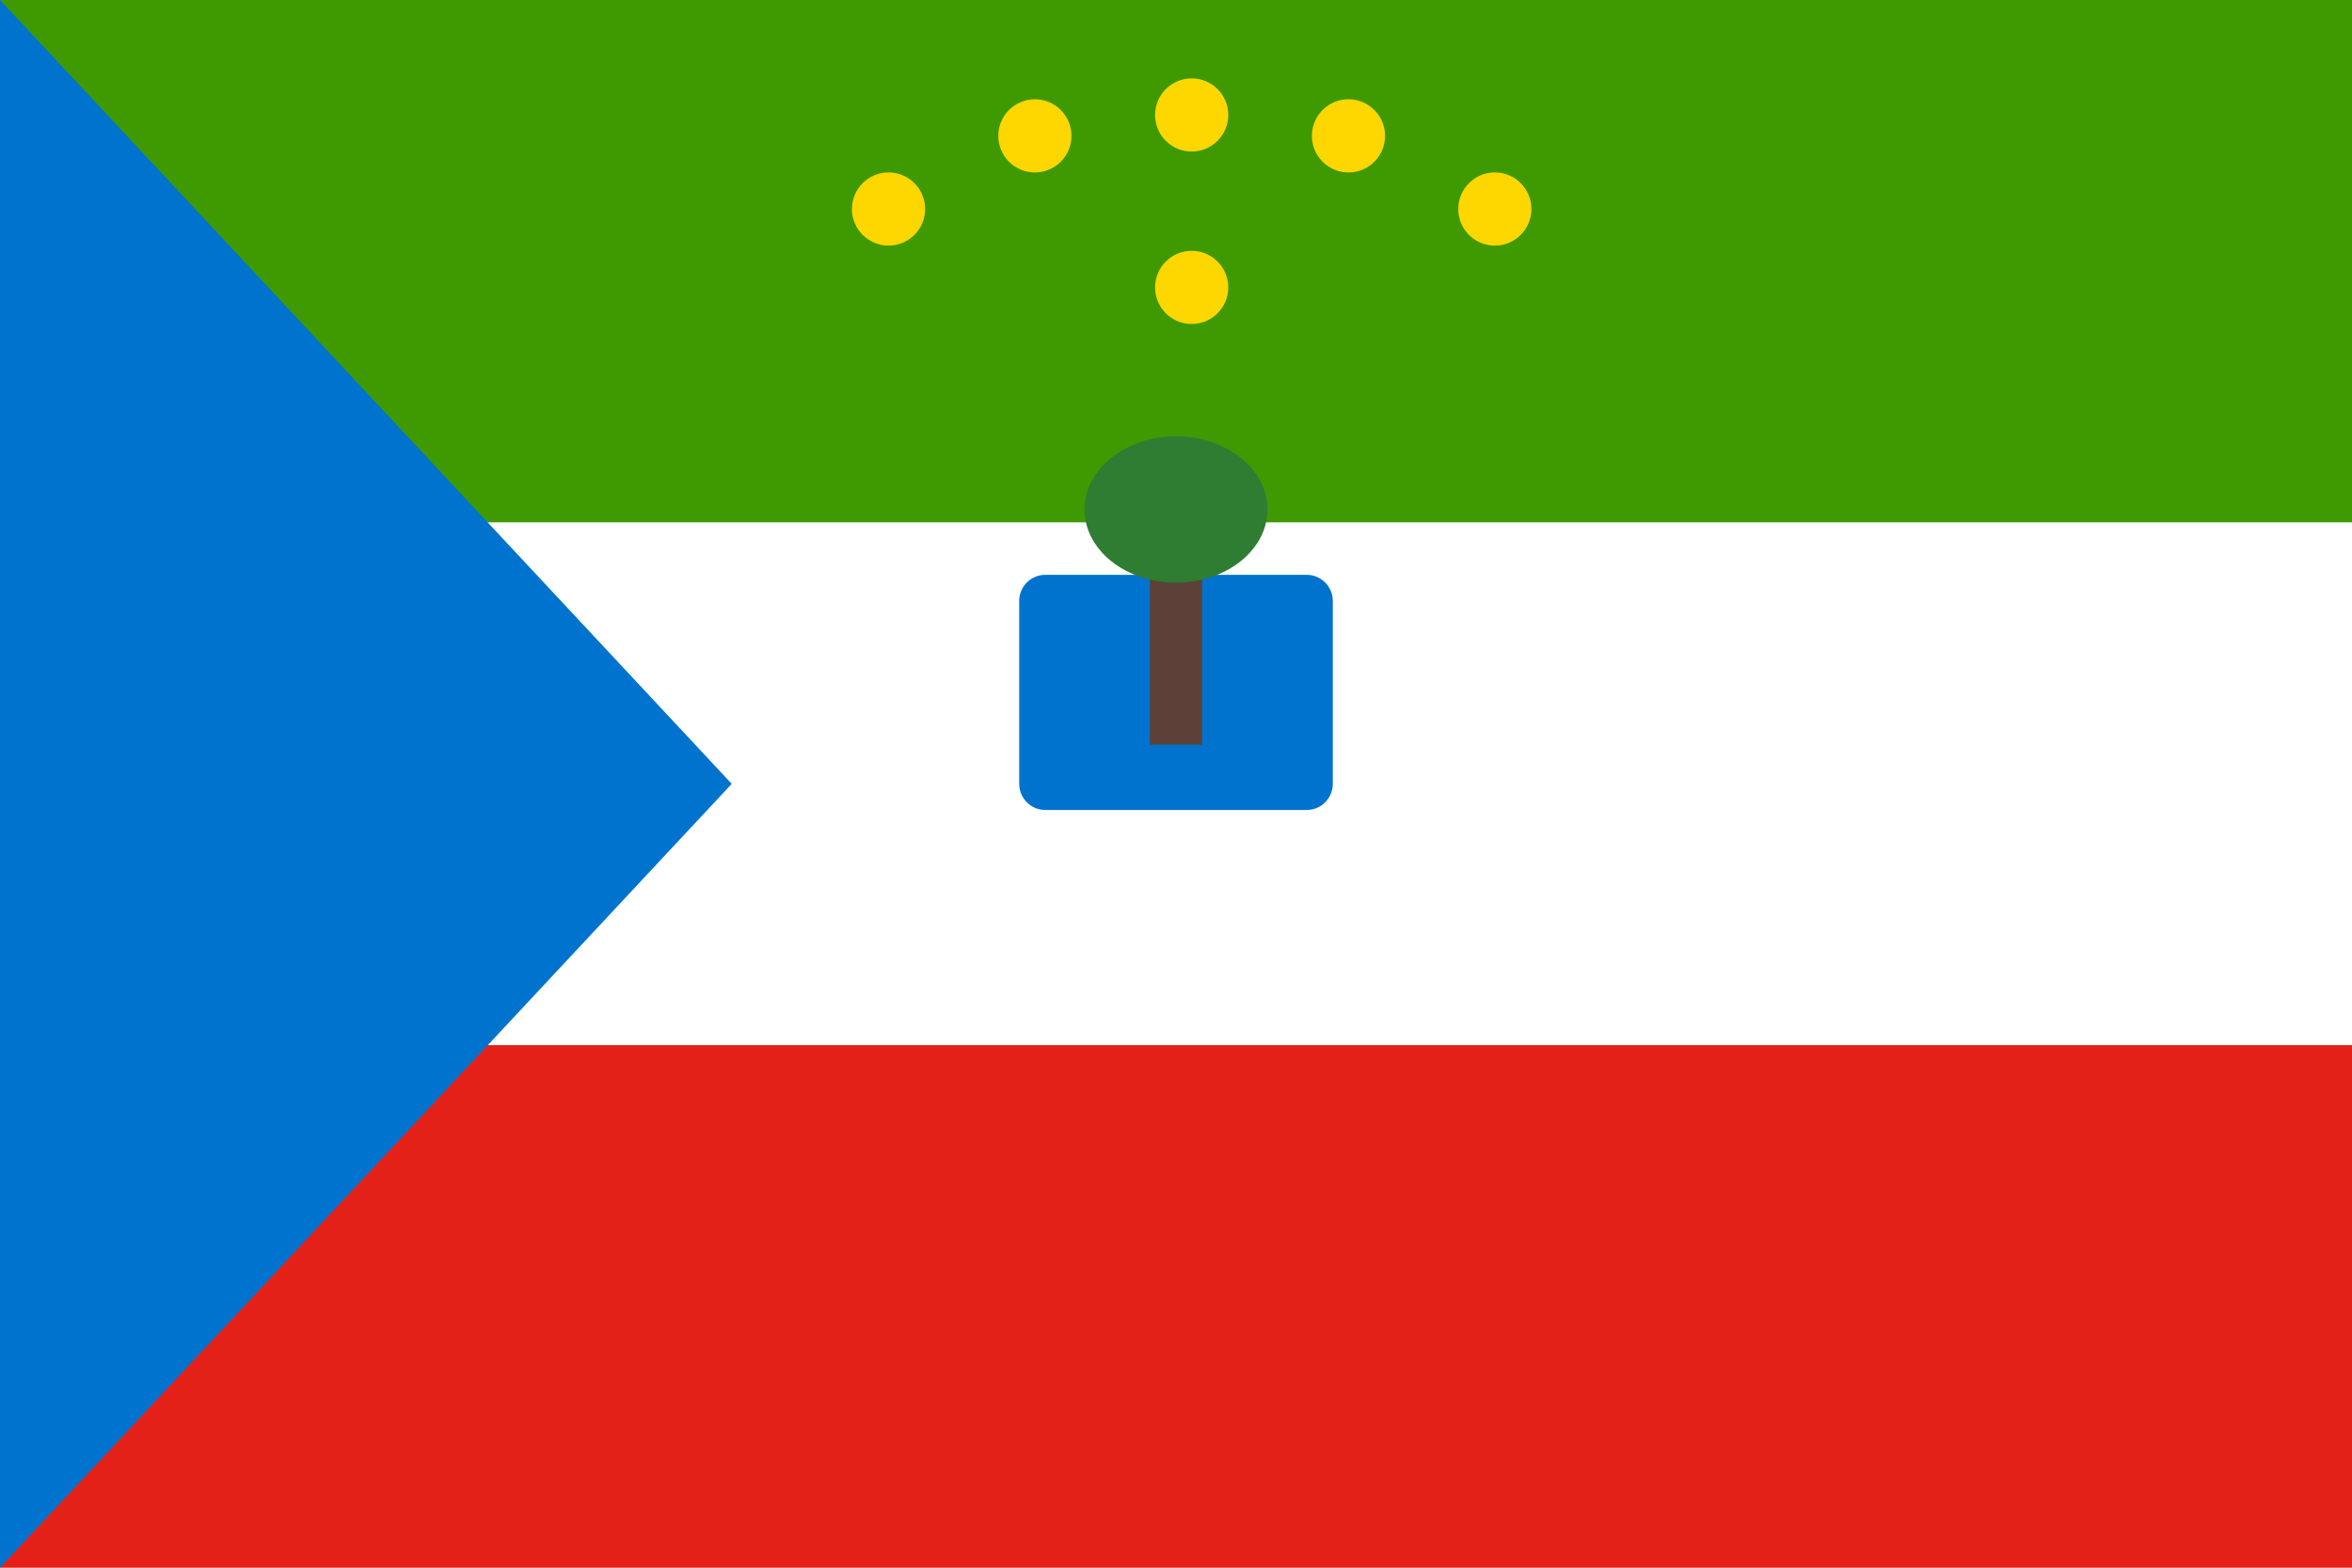
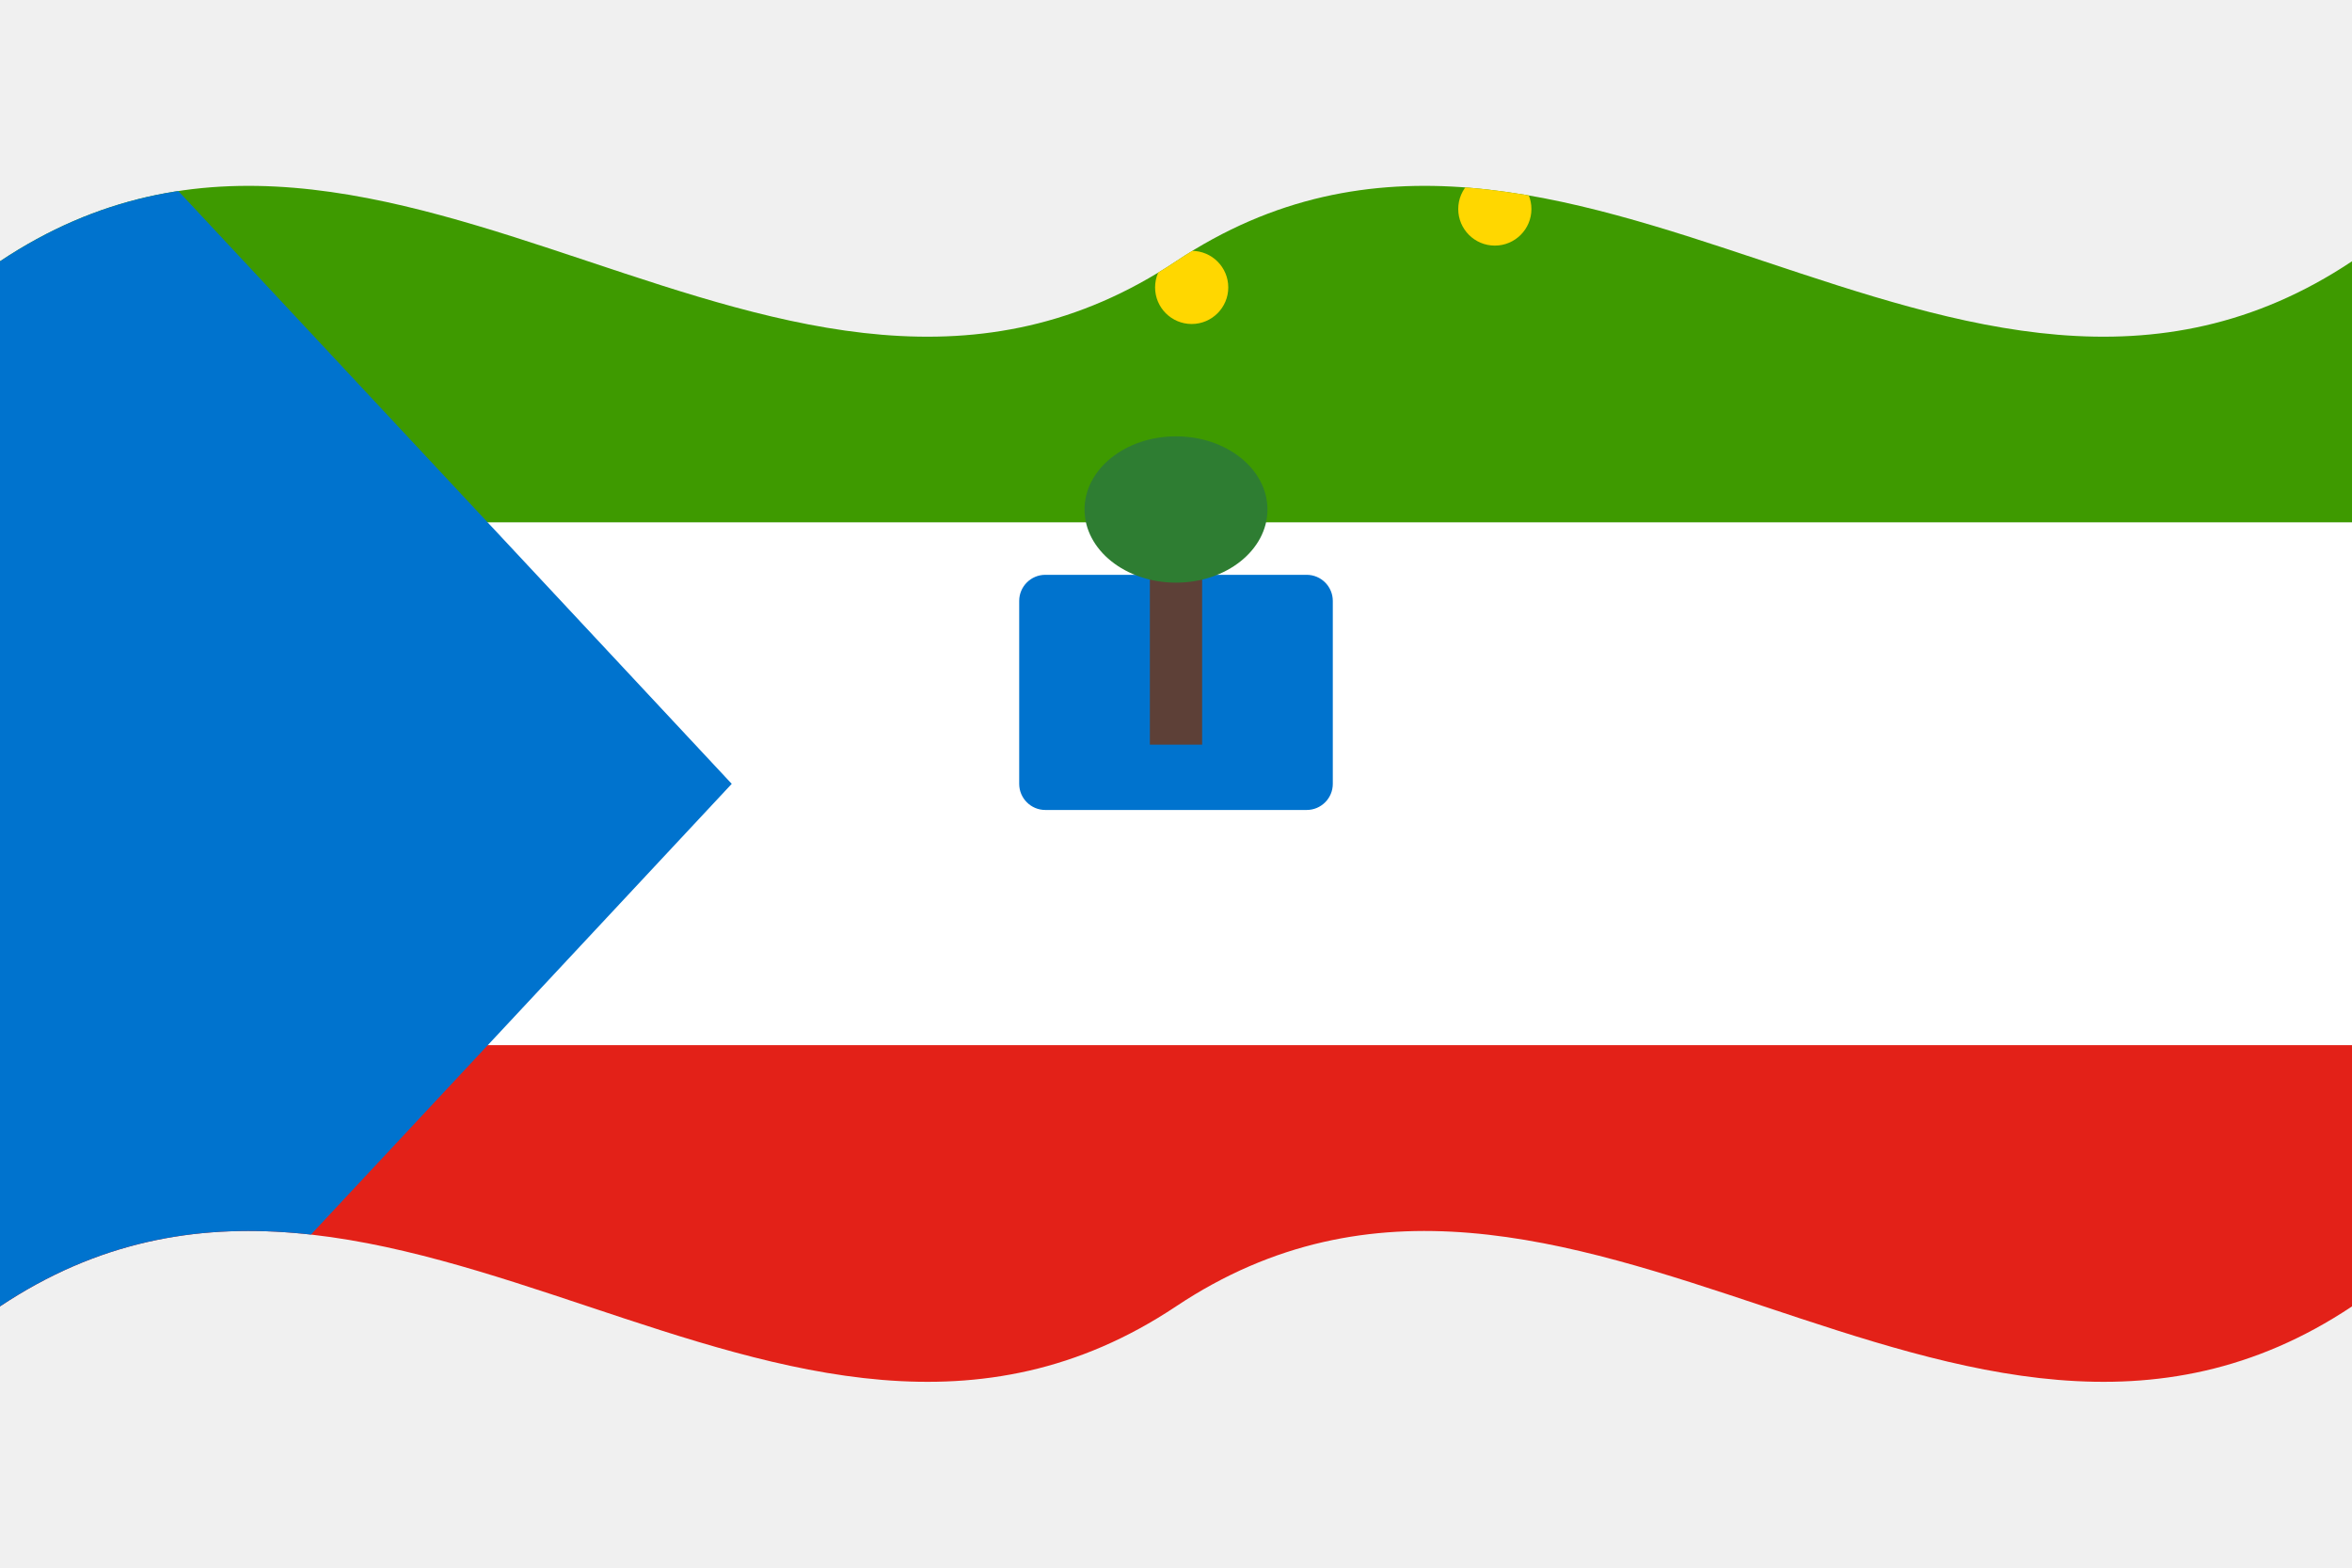
<svg xmlns="http://www.w3.org/2000/svg" viewBox="0 0 900 600">
-   <rect width="900" height="200" fill="#3E9A00" />
-   <rect y="200" width="900" height="200" fill="#FFFFFF" />
-   <rect y="400" width="900" height="200" fill="#E32118" />
-   <polygon points="0,0 280,300 0,600" fill="#0073CE" />
-   <rect x="390" y="220" width="120" height="90" rx="10" ry="10" fill="#0073CE" />
-   <rect x="440" y="195" width="20" height="90" fill="#5D4037" />
-   <ellipse cx="450" cy="195" rx="35" ry="28" fill="#2E7D32" />
-   <circle cx="340" cy="80" r="14" fill="#FFD700" />
-   <circle cx="396" cy="52" r="14" fill="#FFD700" />
-   <circle cx="456" cy="44" r="14" fill="#FFD700" />
-   <circle cx="516" cy="52" r="14" fill="#FFD700" />
-   <circle cx="572" cy="80" r="14" fill="#FFD700" />
-   <circle cx="456" cy="110" r="14" fill="#FFD700" />
+   <defs>
+     <clipPath id="wave">
+       <path d="M0,100 C150,0 300,200 450,100 C600,0 750,200 900,100 L900,500 C750,600 600,400 450,500 C300,600 150,400 0,500 Z" />
+     </clipPath>
+   </defs>
+   <g clip-path="url(#wave)">
+     <rect width="900" height="200" fill="#3E9A00" />
+     <rect y="200" width="900" height="200" fill="#FFFFFF" />
+     <rect y="400" width="900" height="200" fill="#E32118" />
+     <polygon points="0,0 280,300 0,600" fill="#0073CE" />
+     <rect x="390" y="220" width="120" height="90" rx="10" ry="10" fill="#0073CE" />
+     <rect x="440" y="195" width="20" height="90" fill="#5D4037" />
+     <ellipse cx="450" cy="195" rx="35" ry="28" fill="#2E7D32" />
+     <circle cx="340" cy="80" r="14" fill="#FFD700" />
+     <circle cx="396" cy="52" r="14" fill="#FFD700" />
+     <circle cx="456" cy="44" r="14" fill="#FFD700" />
+     <circle cx="516" cy="52" r="14" fill="#FFD700" />
+     <circle cx="572" cy="80" r="14" fill="#FFD700" />
+     <circle cx="456" cy="110" r="14" fill="#FFD700" />
+   </g>
</svg>
